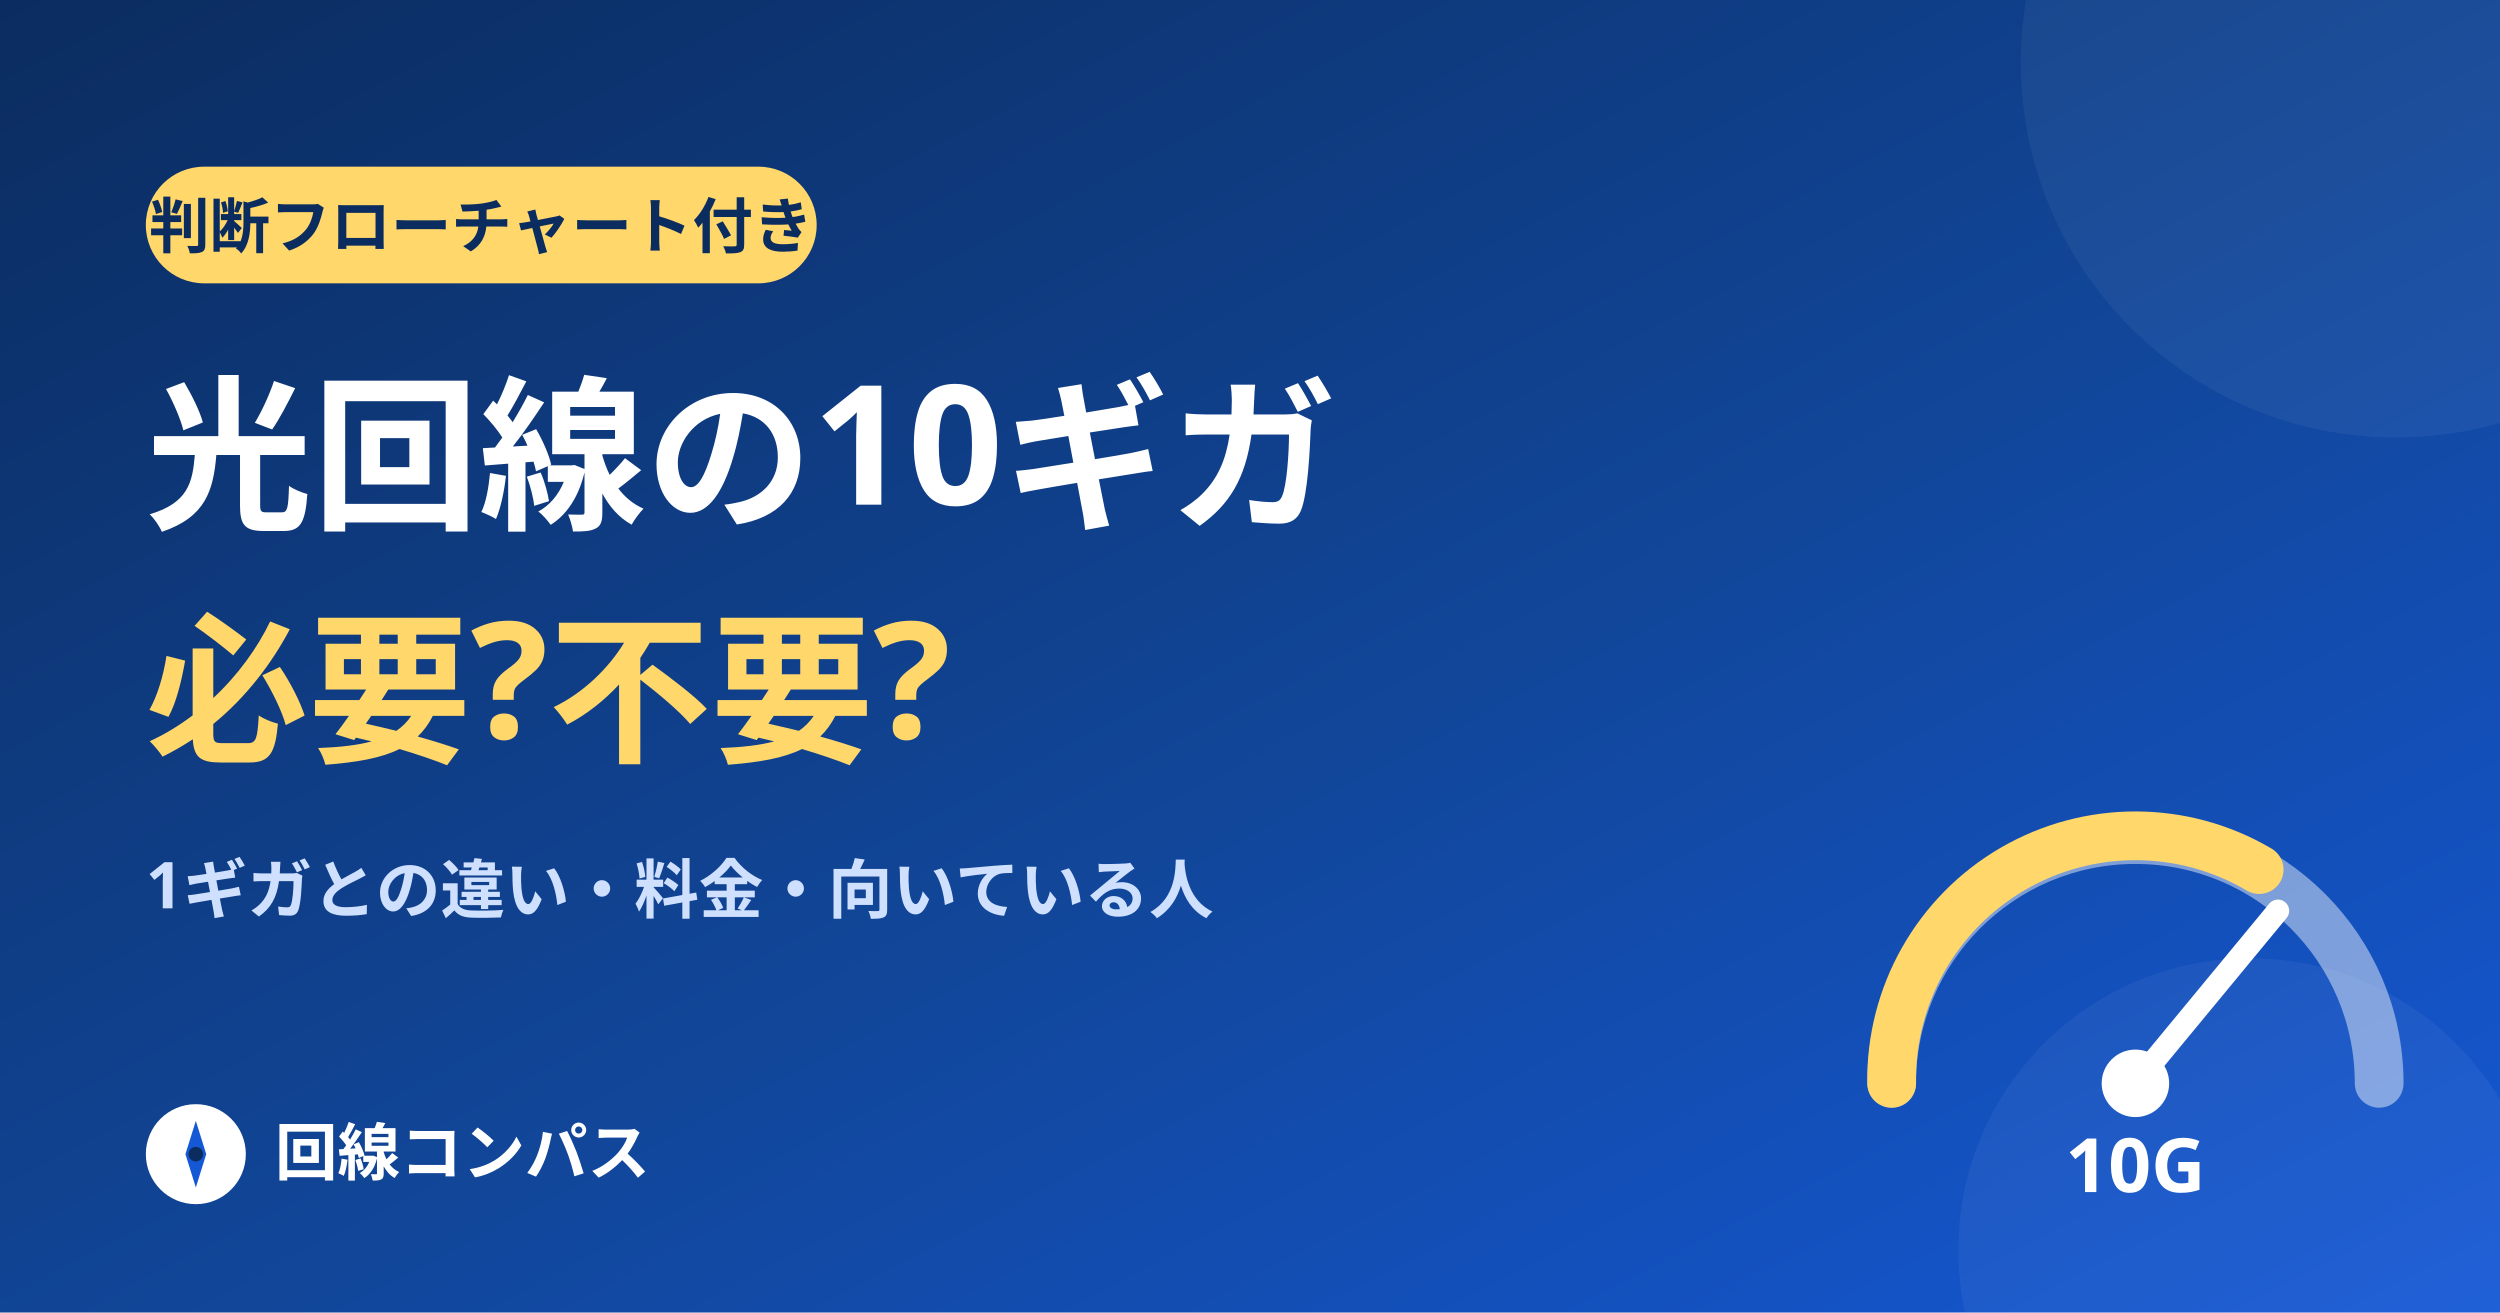
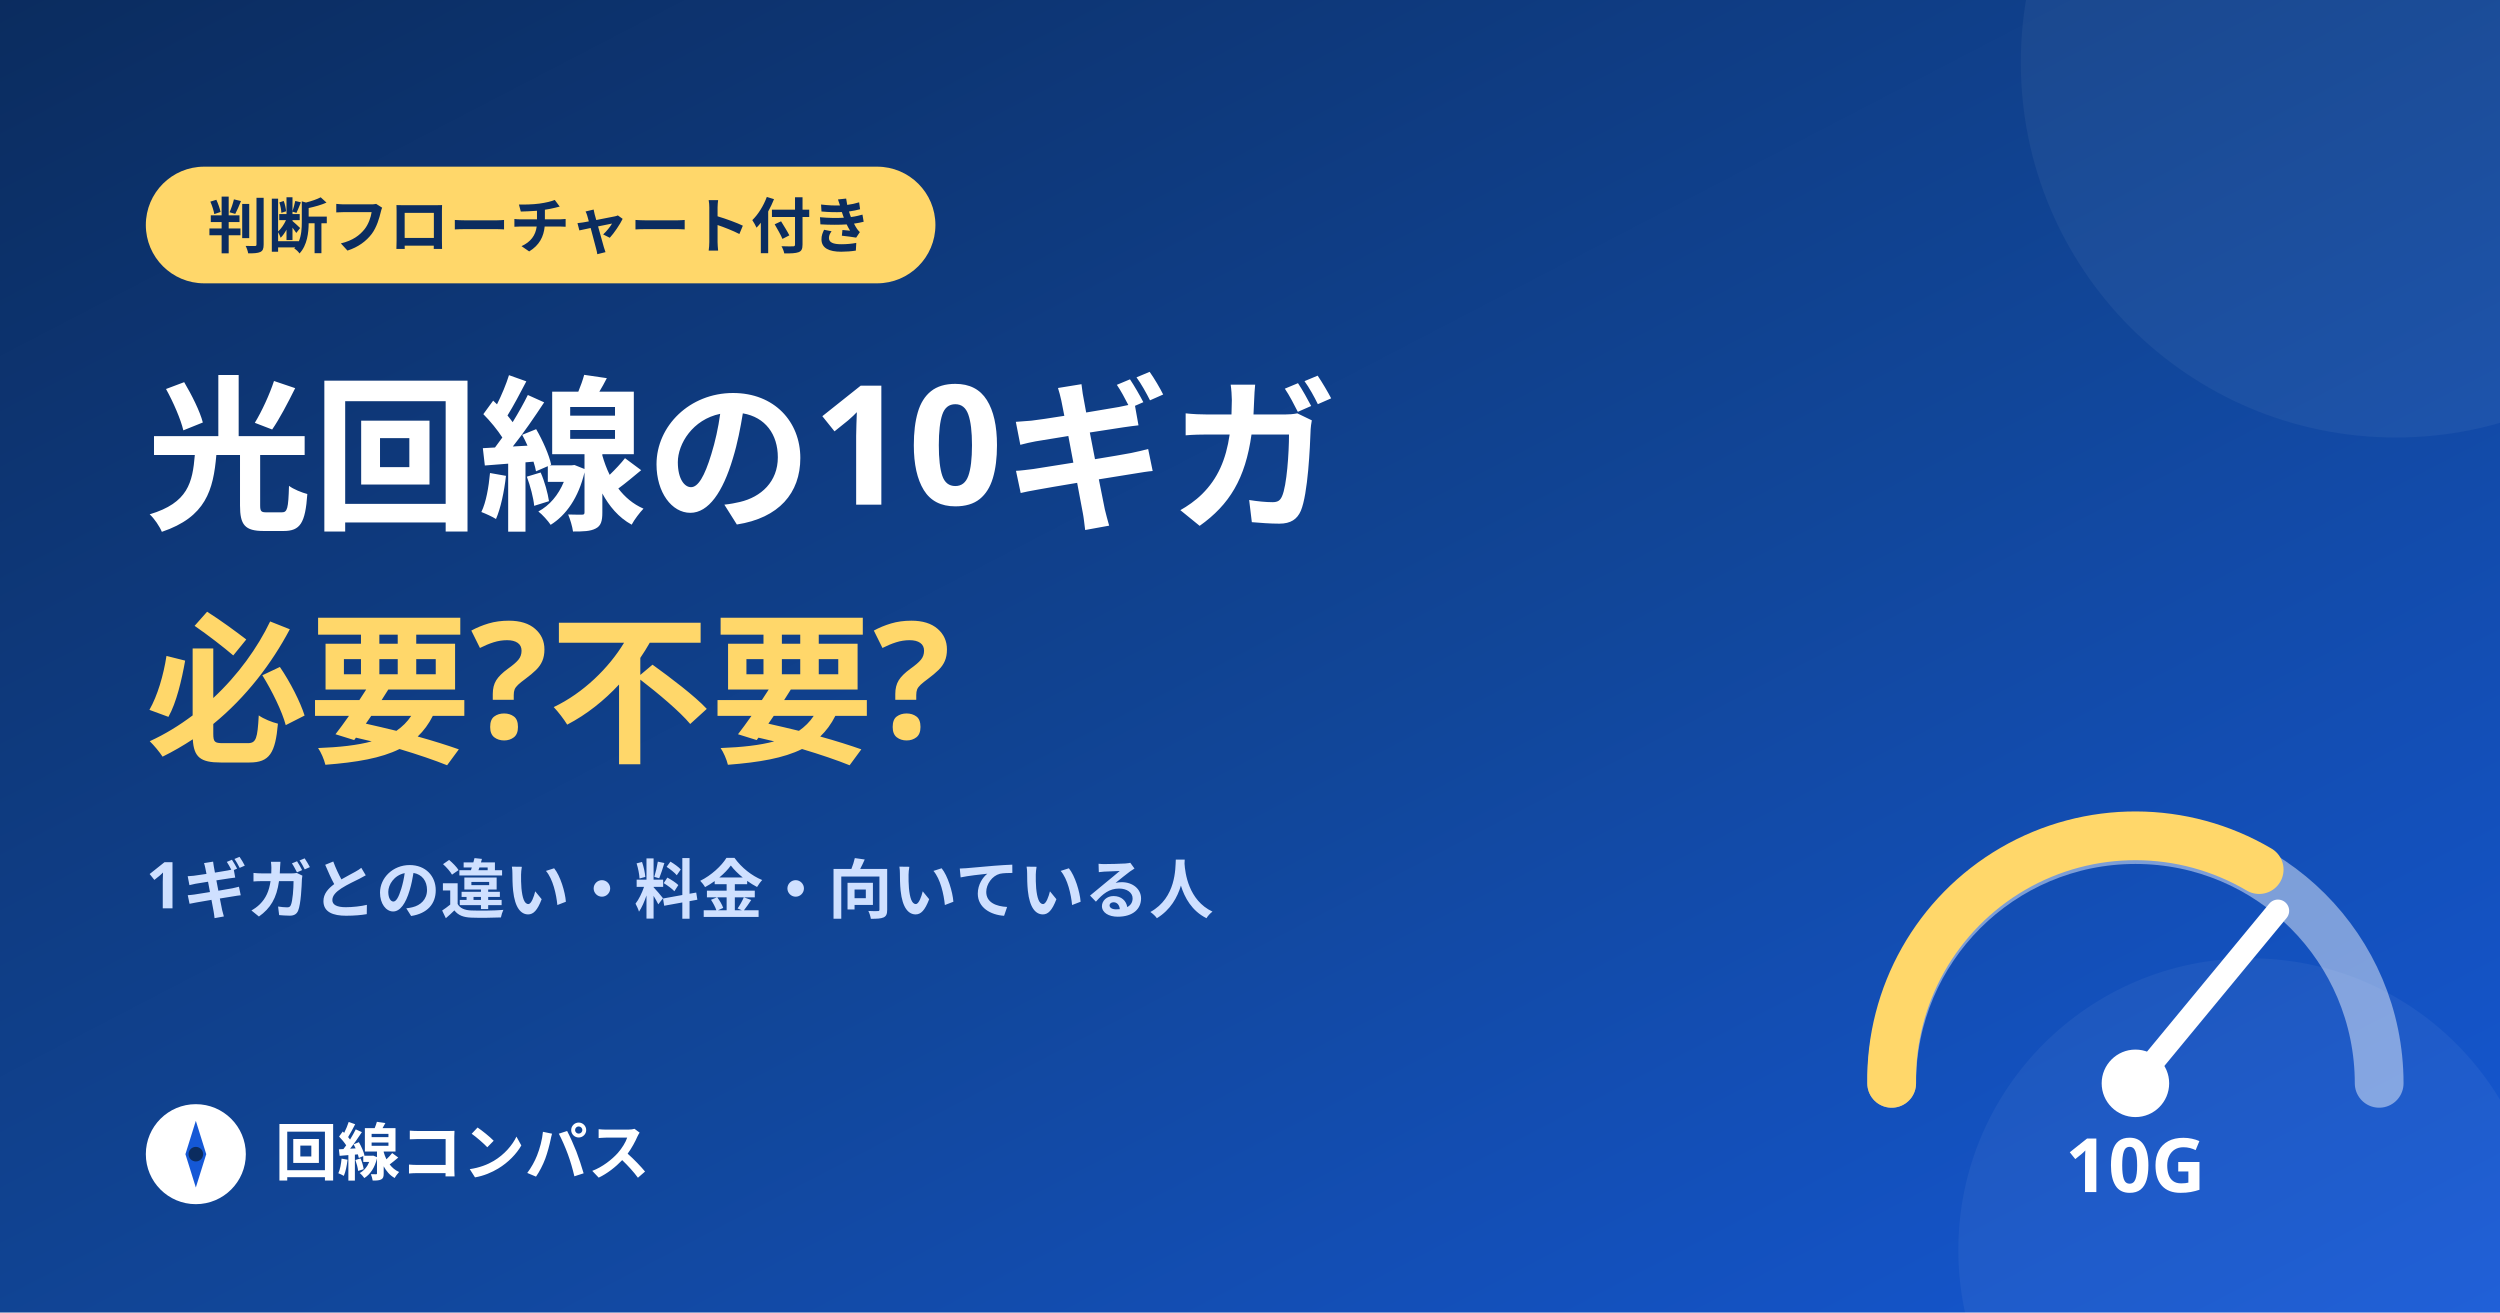
<svg xmlns="http://www.w3.org/2000/svg" viewBox="0 0 1200 630" role="img" aria-label="光回線の10ギガは必要かどうかの判断ガイド" font-family="'Noto Sans JP','Hiragino Sans','Yu Gothic',Meiryo,sans-serif">
  <defs>
    <linearGradient id="bg" x1="0" y1="0" x2="1" y2="1">
      <stop offset="0" stop-color="#0b2c5f" />
      <stop offset=".55" stop-color="#114699" />
      <stop offset="1" stop-color="#1558d6" />
    </linearGradient>
  </defs>
  <rect width="1200" height="630" fill="url(#bg)" />
  <circle cx="1150" cy="30" r="180" fill="#ffffff" opacity=".05" />
  <circle cx="1080" cy="600" r="140" fill="#ffffff" opacity=".05" />
  <g transform="translate(890, 340) scale(0.9)">
    <path d="M20 200 A130 130 0 0 1 280 200" fill="none" stroke="#ffffff" stroke-width="26" stroke-linecap="round" opacity=".45" />
    <path d="M20 200 A130 130 0 0 1 216 86" fill="none" stroke="#ffd76a" stroke-width="26" stroke-linecap="round" />
    <circle cx="150" cy="200" r="18" fill="#ffffff" />
    <path d="M150 200 L226 108" stroke="#ffffff" stroke-width="12" stroke-linecap="round" />
    <text x="150" y="258" text-anchor="middle" font-size="40" font-weight="800" fill="#ffffff">10G</text>
  </g>
-   <rect x="70" y="80" width="322" height="56" rx="28" fill="#ffd76a" />
-   <text x="231" y="119" text-anchor="middle" font-size="29" font-weight="800" fill="#0b2c5f">判断フローチャート付き</text>
+   <rect x="70" y="80" width="379" height="56" rx="28" fill="#ffd76a" />
+   <text x="259" y="119" text-anchor="middle" font-size="29" font-weight="800" fill="#0b2c5f">判断フローチャート付き</text>
  <text x="70" y="248" font-size="80" font-weight="800" fill="#ffffff">光回線の10ギガ</text>
  <text x="70" y="360" font-size="78" font-weight="800" fill="#ffd76a">必要?不要?</text>
  <text x="70" y="436" font-size="31" font-weight="600" fill="#cfe0ff">1ギガとの違い・料金・向いている人</text>
  <g transform="translate(70,530)">
    <circle cx="24" cy="24" r="24" fill="#ffffff" />
    <polygon points="24,8 29,24 24,40 19,24" fill="#1558d6" />
    <circle cx="24" cy="24" r="3.5" fill="#0b2c5f" />
    <text x="62" y="34" font-size="30" font-weight="800" fill="#ffffff">回線コンパス</text>
  </g>
</svg>
